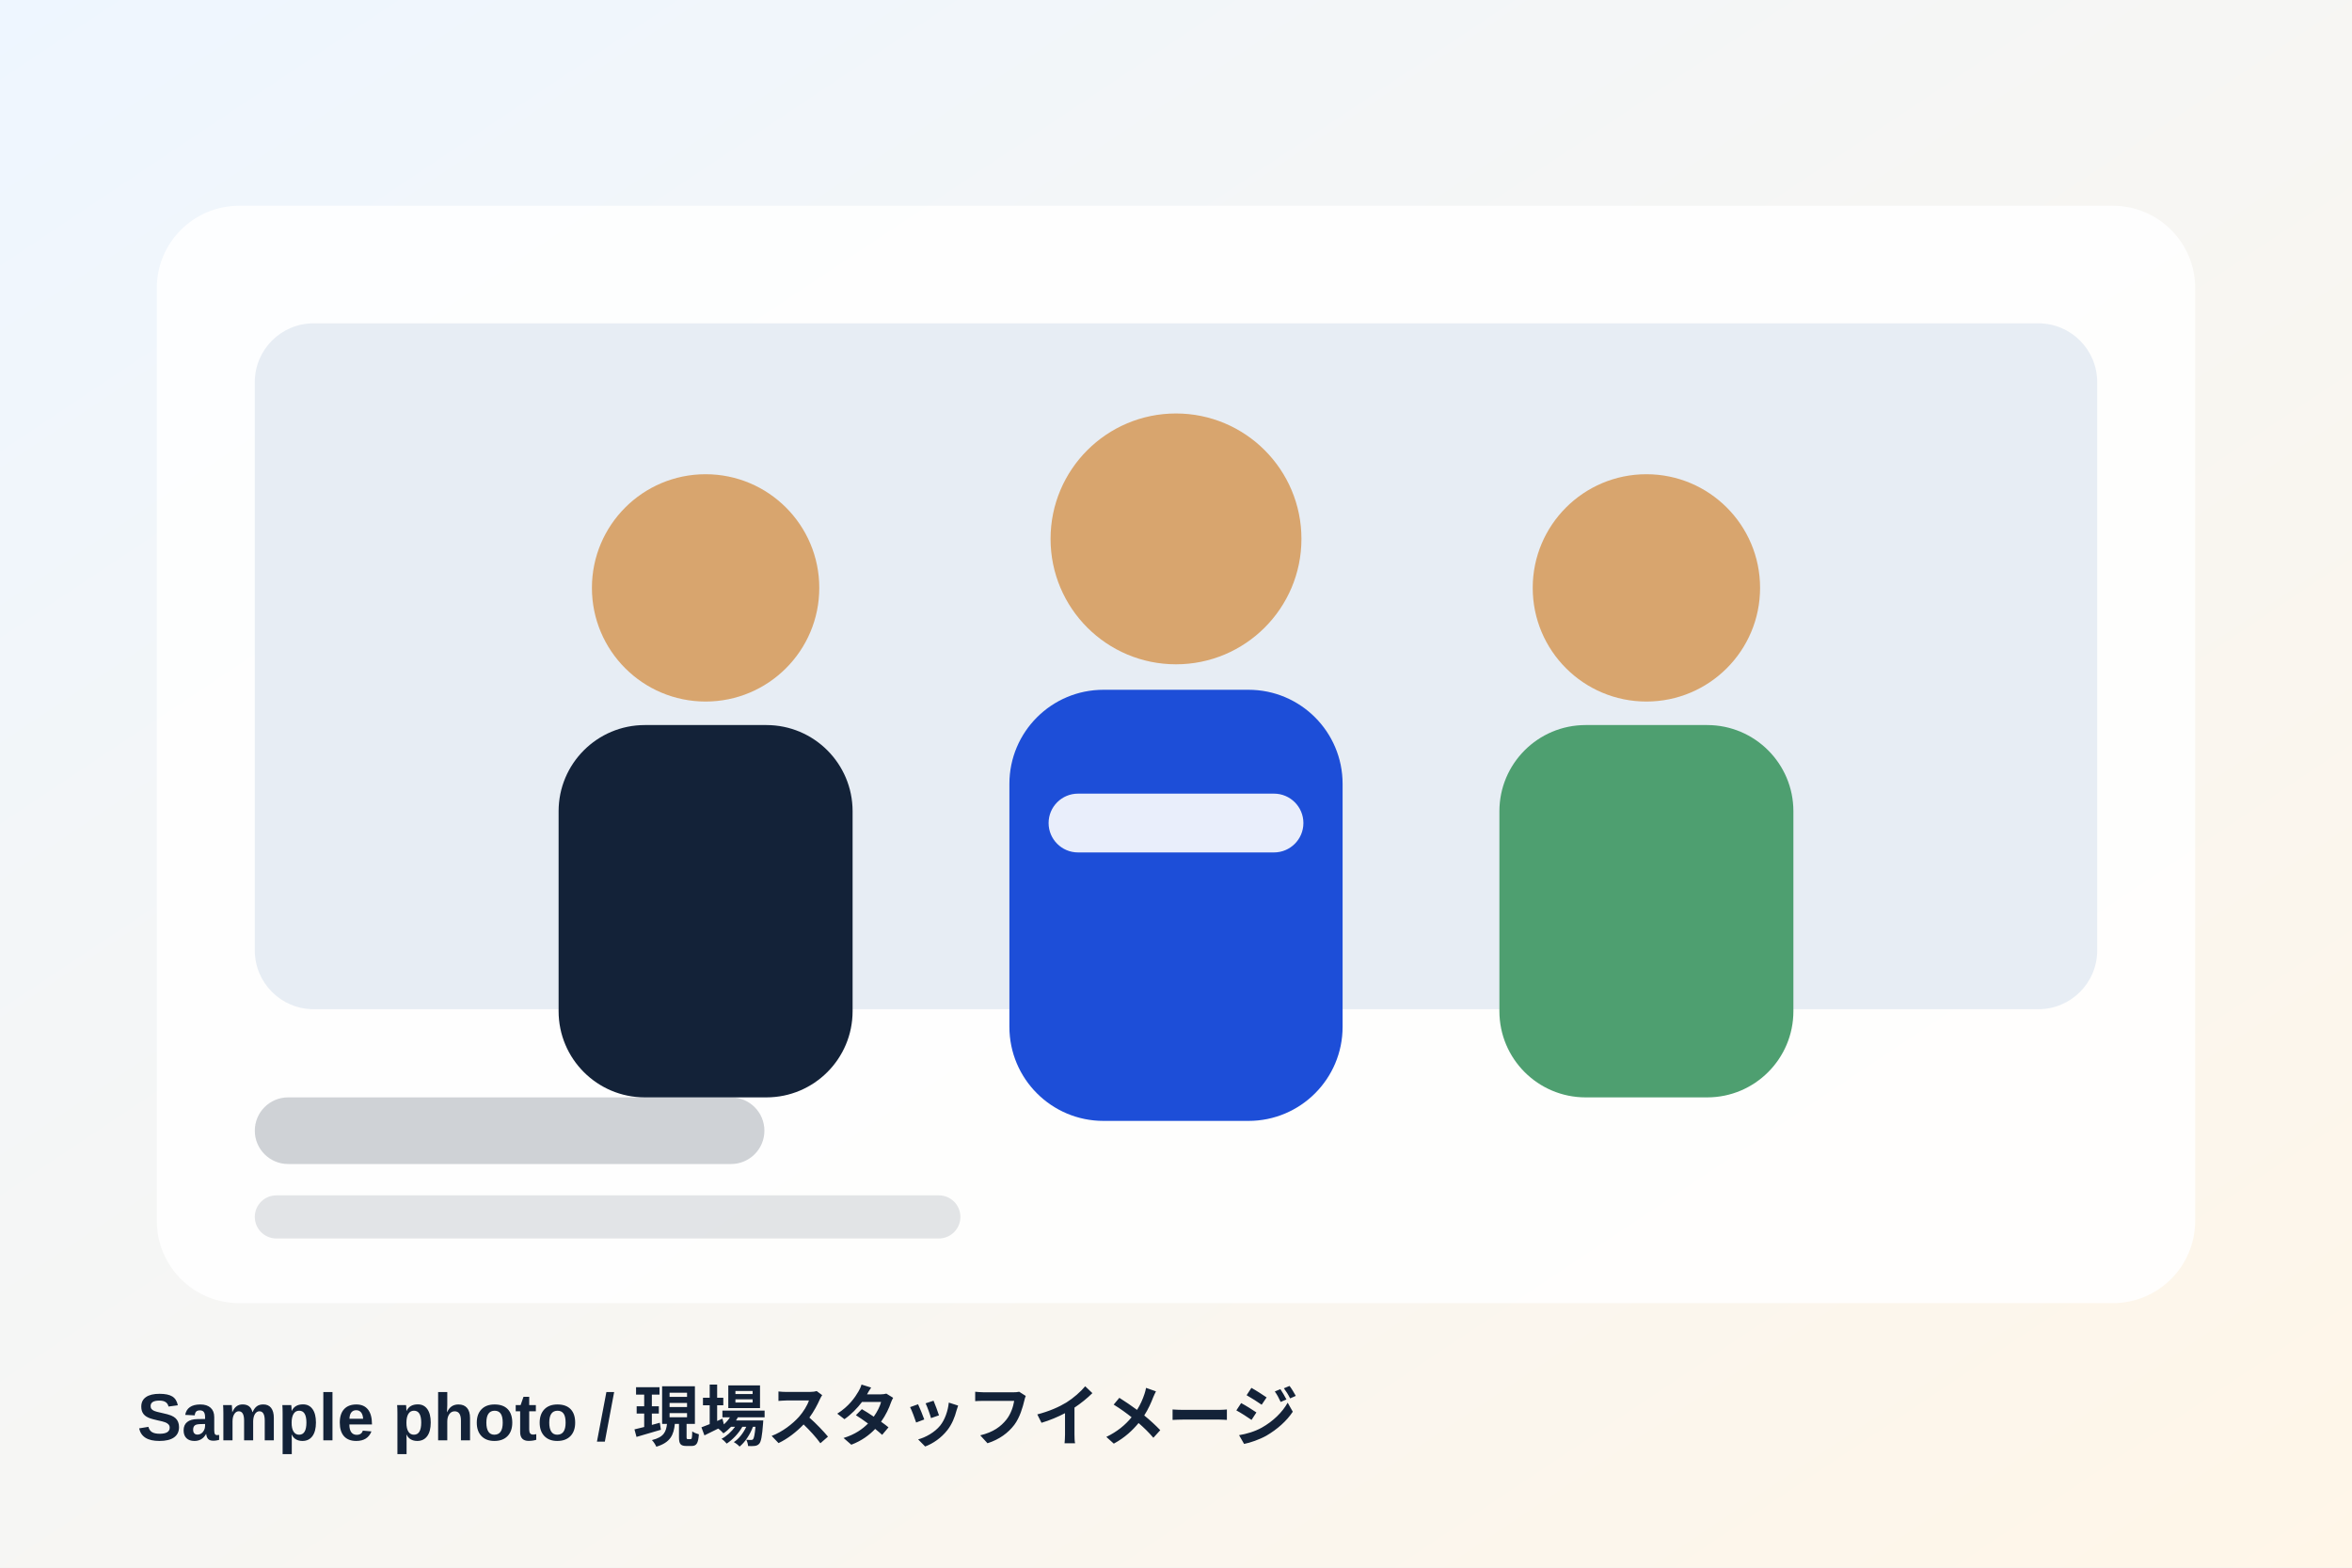
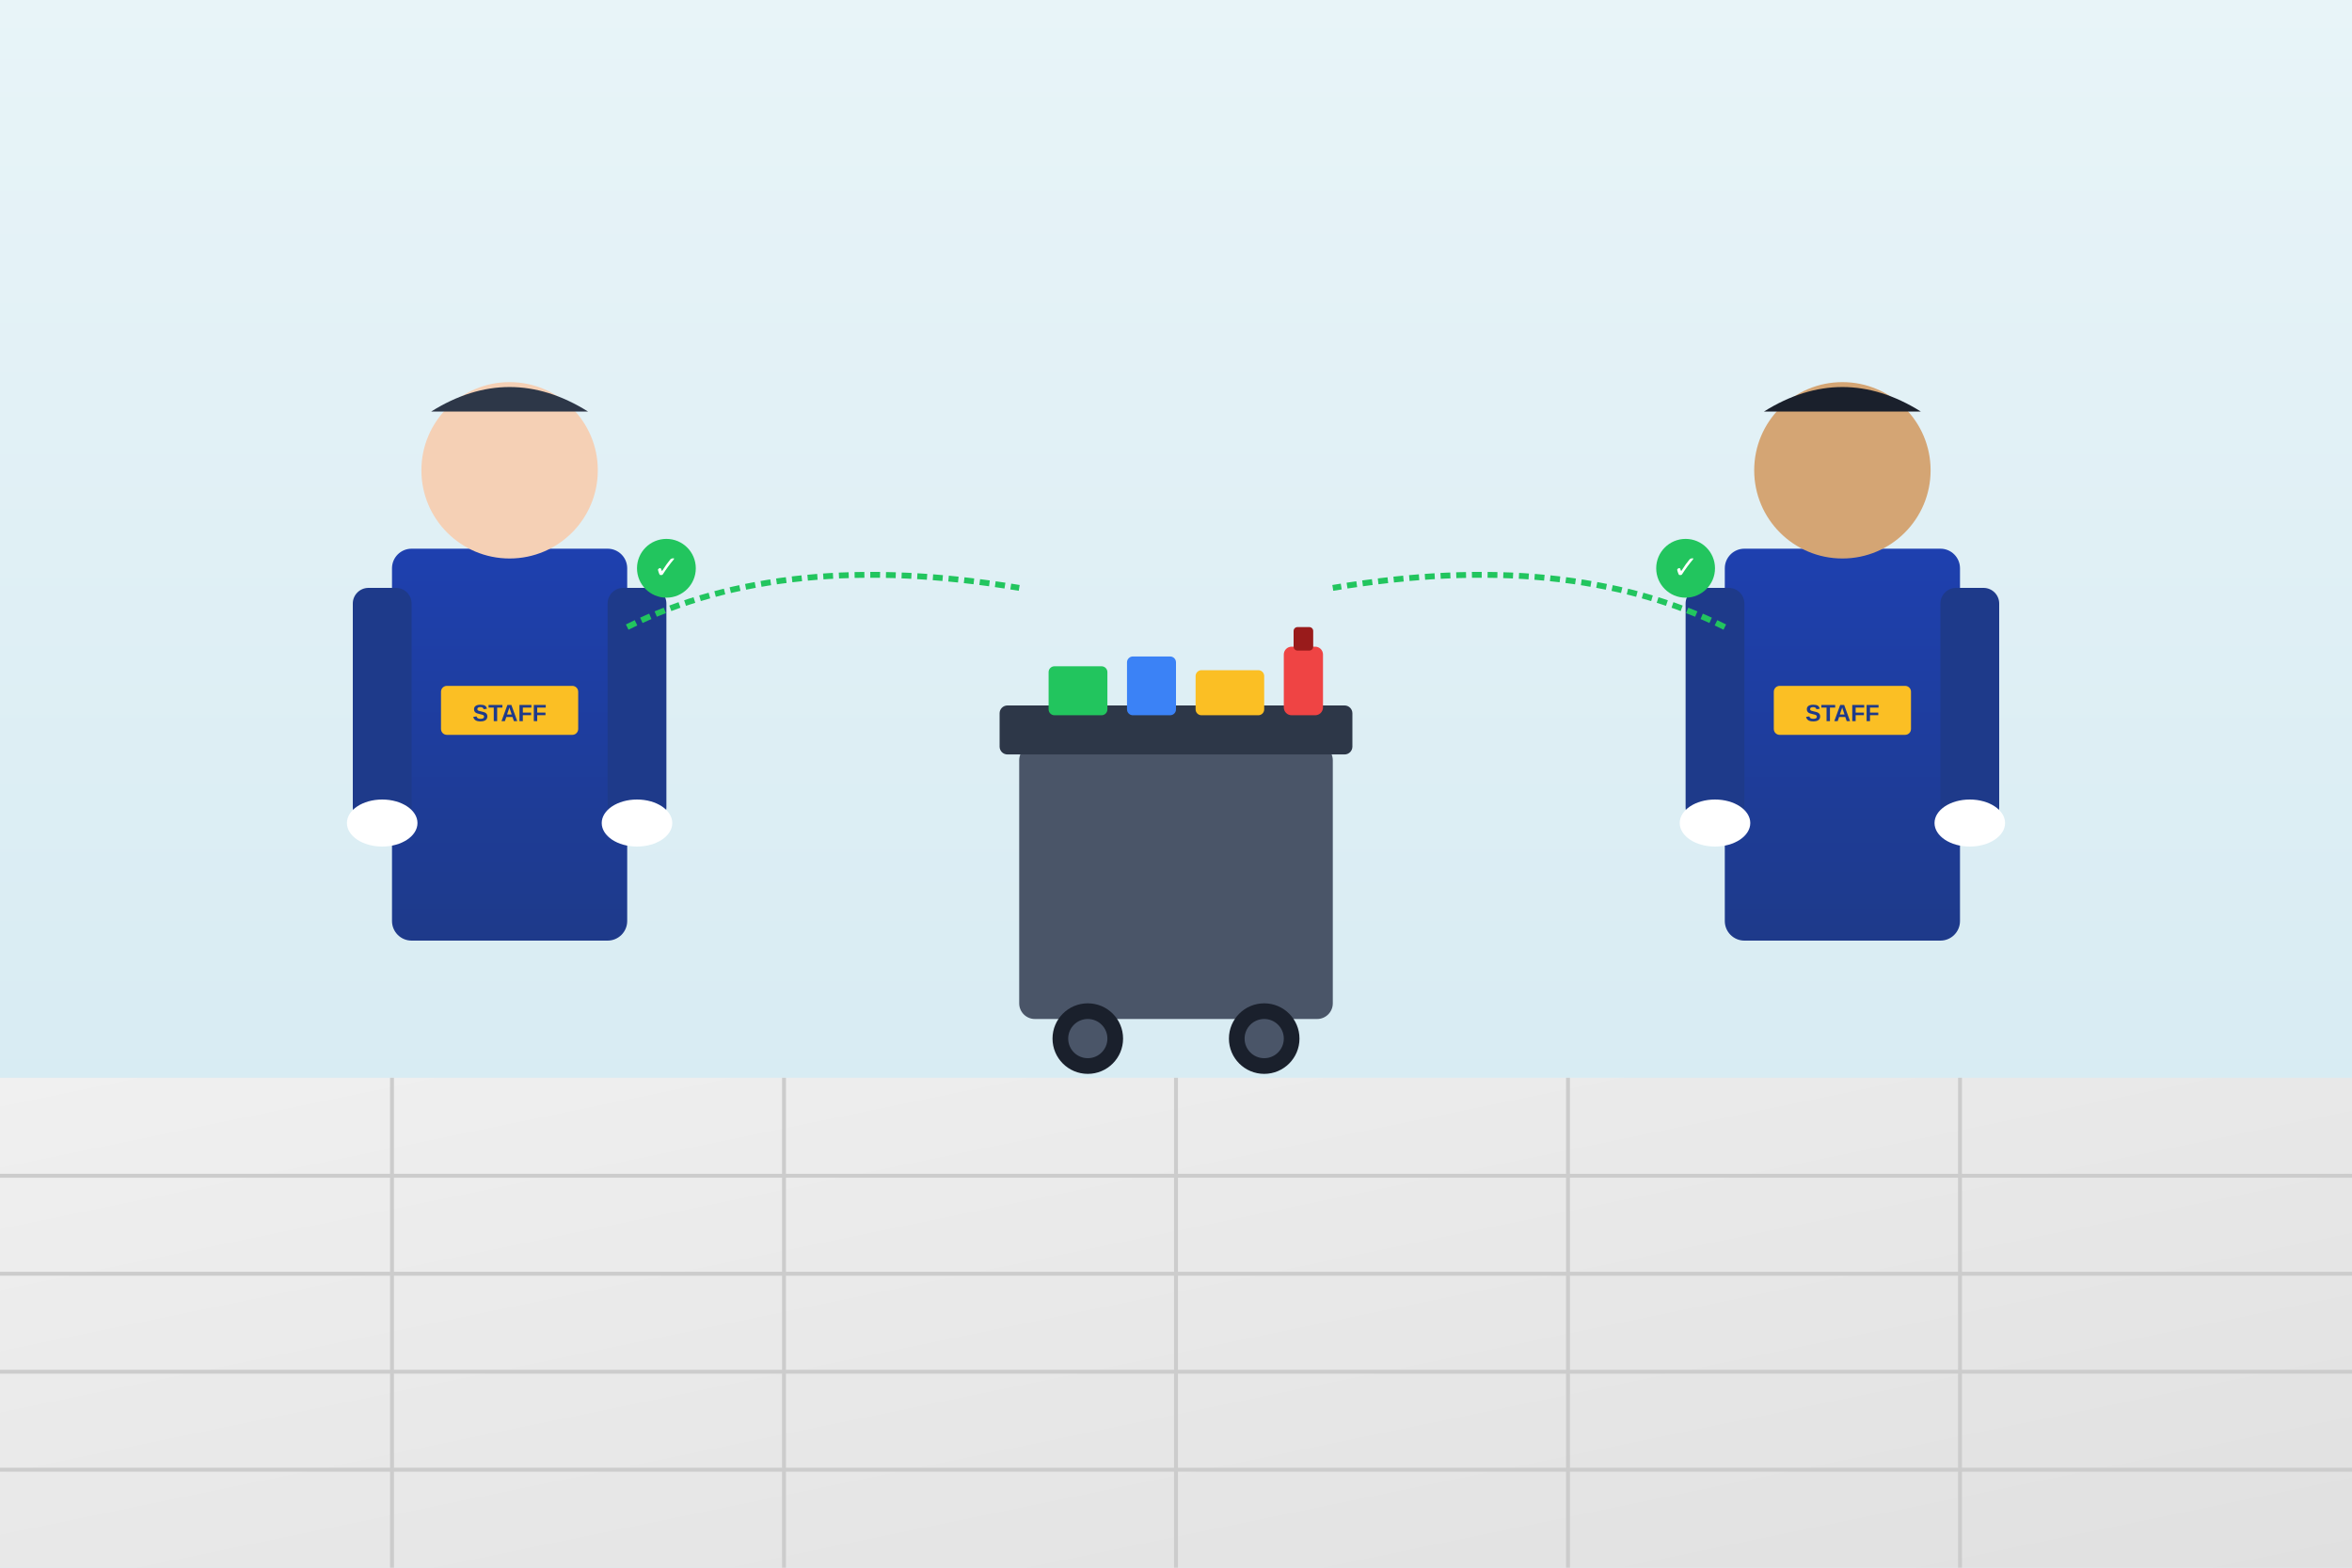
<svg xmlns="http://www.w3.org/2000/svg" width="1200" height="800" viewBox="0 0 1200 800" fill="none">
  <defs>
-     <linearGradient id="bg" x1="0" y1="0" x2="1" y2="1">
-       <stop stop-color="#eef6ff" />
-       <stop offset="1" stop-color="#fff6e8" />
+     <linearGradient id="bgGrad" x1="0" y1="0" x2="0" y2="1">
+       <stop stop-color="#e8f4f8" />
+       <stop offset="1" stop-color="#d1e8f0" />
+     </linearGradient>
+     <linearGradient id="uniformGrad" x1="0" y1="0" x2="0" y2="1">
+       <stop stop-color="#1e40af" />
+       <stop offset="1" stop-color="#1e3a8a" />
+     </linearGradient>
+     <linearGradient id="floorTile" x1="0" y1="0" x2="1" y2="1">
+       <stop stop-color="#f0f0f0" />
+       <stop offset="1" stop-color="#e0e0e0" />
    </linearGradient>
  </defs>
-   <rect width="1200" height="800" fill="url(#bg)" />
-   <rect x="80" y="105" width="1040" height="560" rx="42" fill="#fff" opacity=".88" />
-   <rect x="130" y="165" width="940" height="350" rx="30" fill="#e7edf4" />
-   <circle cx="360" cy="300" r="58" fill="#d8a56e" />
-   <rect x="285" y="370" width="150" height="190" rx="44" fill="#132238" />
-   <circle cx="600" cy="275" r="64" fill="#d8a56e" />
-   <rect x="515" y="352" width="170" height="220" rx="48" fill="#1D4ED8" />
-   <circle cx="840" cy="300" r="58" fill="#d8a56e" />
-   <rect x="765" y="370" width="150" height="190" rx="44" fill="#4E9F70" />
-   <rect x="535" y="405" width="130" height="30" rx="15" fill="#fff" opacity=".9" />
-   <rect x="130" y="560" width="260" height="34" rx="17" fill="#132238" opacity=".2" />
-   <rect x="130" y="610" width="360" height="22" rx="11" fill="#132238" opacity=".12" />
-   <text x="70" y="735" fill="#132238" font-family="Arial" font-size="34" font-weight="900">Sample photo / 現場スタッフイメージ</text>
+   <rect width="1200" height="800" fill="url(#bgGrad)" />
+   <rect y="550" width="1200" height="250" fill="url(#floorTile)" />
+   <line x1="0" y1="600" x2="1200" y2="600" stroke="#ccc" stroke-width="2" />
+   <line x1="0" y1="650" x2="1200" y2="650" stroke="#ccc" stroke-width="2" />
+   <line x1="0" y1="700" x2="1200" y2="700" stroke="#ccc" stroke-width="2" />
+   <line x1="0" y1="750" x2="1200" y2="750" stroke="#ccc" stroke-width="2" />
+   <line x1="200" y1="550" x2="200" y2="800" stroke="#ccc" stroke-width="2" />
+   <line x1="400" y1="550" x2="400" y2="800" stroke="#ccc" stroke-width="2" />
+   <line x1="600" y1="550" x2="600" y2="800" stroke="#ccc" stroke-width="2" />
+   <line x1="800" y1="550" x2="800" y2="800" stroke="#ccc" stroke-width="2" />
+   <line x1="1000" y1="550" x2="1000" y2="800" stroke="#ccc" stroke-width="2" />
+   <g>
+     <rect x="200" y="280" width="120" height="200" rx="10" fill="url(#uniformGrad)" />
+     <circle cx="260" cy="240" r="45" fill="#f5d0b5" />
+     <path d="M220 210 Q260 185 300 210" fill="#2d3748" />
+     <rect x="180" y="300" width="30" height="120" rx="8" fill="#1e3a8a" />
+     <rect x="310" y="300" width="30" height="120" rx="8" fill="#1e3a8a" />
+     <rect x="225" y="350" width="70" height="25" rx="3" fill="#fbbf24" />
+     <text x="260" y="368" fill="#1e3a8a" font-family="Arial" font-size="12" font-weight="bold" text-anchor="middle">STAFF</text>
+     <ellipse cx="195" cy="420" rx="18" ry="12" fill="#ffffff" />
+     <ellipse cx="325" cy="420" rx="18" ry="12" fill="#ffffff" />
+   </g>
+   <g>
+     <rect x="880" y="280" width="120" height="200" rx="10" fill="url(#uniformGrad)" />
+     <circle cx="940" cy="240" r="45" fill="#d4a574" />
+     <path d="M900 210 Q940 185 980 210" fill="#1a202c" />
+     <rect x="860" y="300" width="30" height="120" rx="8" fill="#1e3a8a" />
+     <rect x="990" y="300" width="30" height="120" rx="8" fill="#1e3a8a" />
+     <rect x="905" y="350" width="70" height="25" rx="3" fill="#fbbf24" />
+     <text x="940" y="368" fill="#1e3a8a" font-family="Arial" font-size="12" font-weight="bold" text-anchor="middle">STAFF</text>
+     <ellipse cx="875" cy="420" rx="18" ry="12" fill="#ffffff" />
+     <ellipse cx="1005" cy="420" rx="18" ry="12" fill="#ffffff" />
+   </g>
+   <g>
+     <rect x="520" y="380" width="160" height="140" rx="8" fill="#4a5568" />
+     <rect x="510" y="360" width="180" height="25" rx="4" fill="#2d3748" />
+     <circle cx="555" cy="530" r="18" fill="#1a202c" />
+     <circle cx="645" cy="530" r="18" fill="#1a202c" />
+     <circle cx="555" cy="530" r="10" fill="#4a5568" />
+     <circle cx="645" cy="530" r="10" fill="#4a5568" />
+     <rect x="535" y="340" width="30" height="25" rx="3" fill="#22c55e" />
+     <rect x="575" y="335" width="25" height="30" rx="3" fill="#3b82f6" />
+     <rect x="610" y="342" width="35" height="23" rx="3" fill="#fbbf24" />
+     <rect x="655" y="330" width="20" height="35" rx="4" fill="#ef4444" />
+     <rect x="660" y="320" width="10" height="12" rx="2" fill="#991b1b" />
+   </g>
+   <path d="M320 320 Q400 280 520 300" fill="none" stroke="#22c55e" stroke-width="3" stroke-dasharray="5,3" />
+   <path d="M880 320 Q800 280 680 300" fill="none" stroke="#22c55e" stroke-width="3" stroke-dasharray="5,3" />
+   <circle cx="340" cy="290" r="15" fill="#22c55e" />
+   <text x="340" y="295" fill="white" font-family="Arial" font-size="16" font-weight="bold" text-anchor="middle">✓</text>
+   <circle cx="860" cy="290" r="15" fill="#22c55e" />
+   <text x="860" y="295" fill="white" font-family="Arial" font-size="16" font-weight="bold" text-anchor="middle">✓</text>
</svg>
